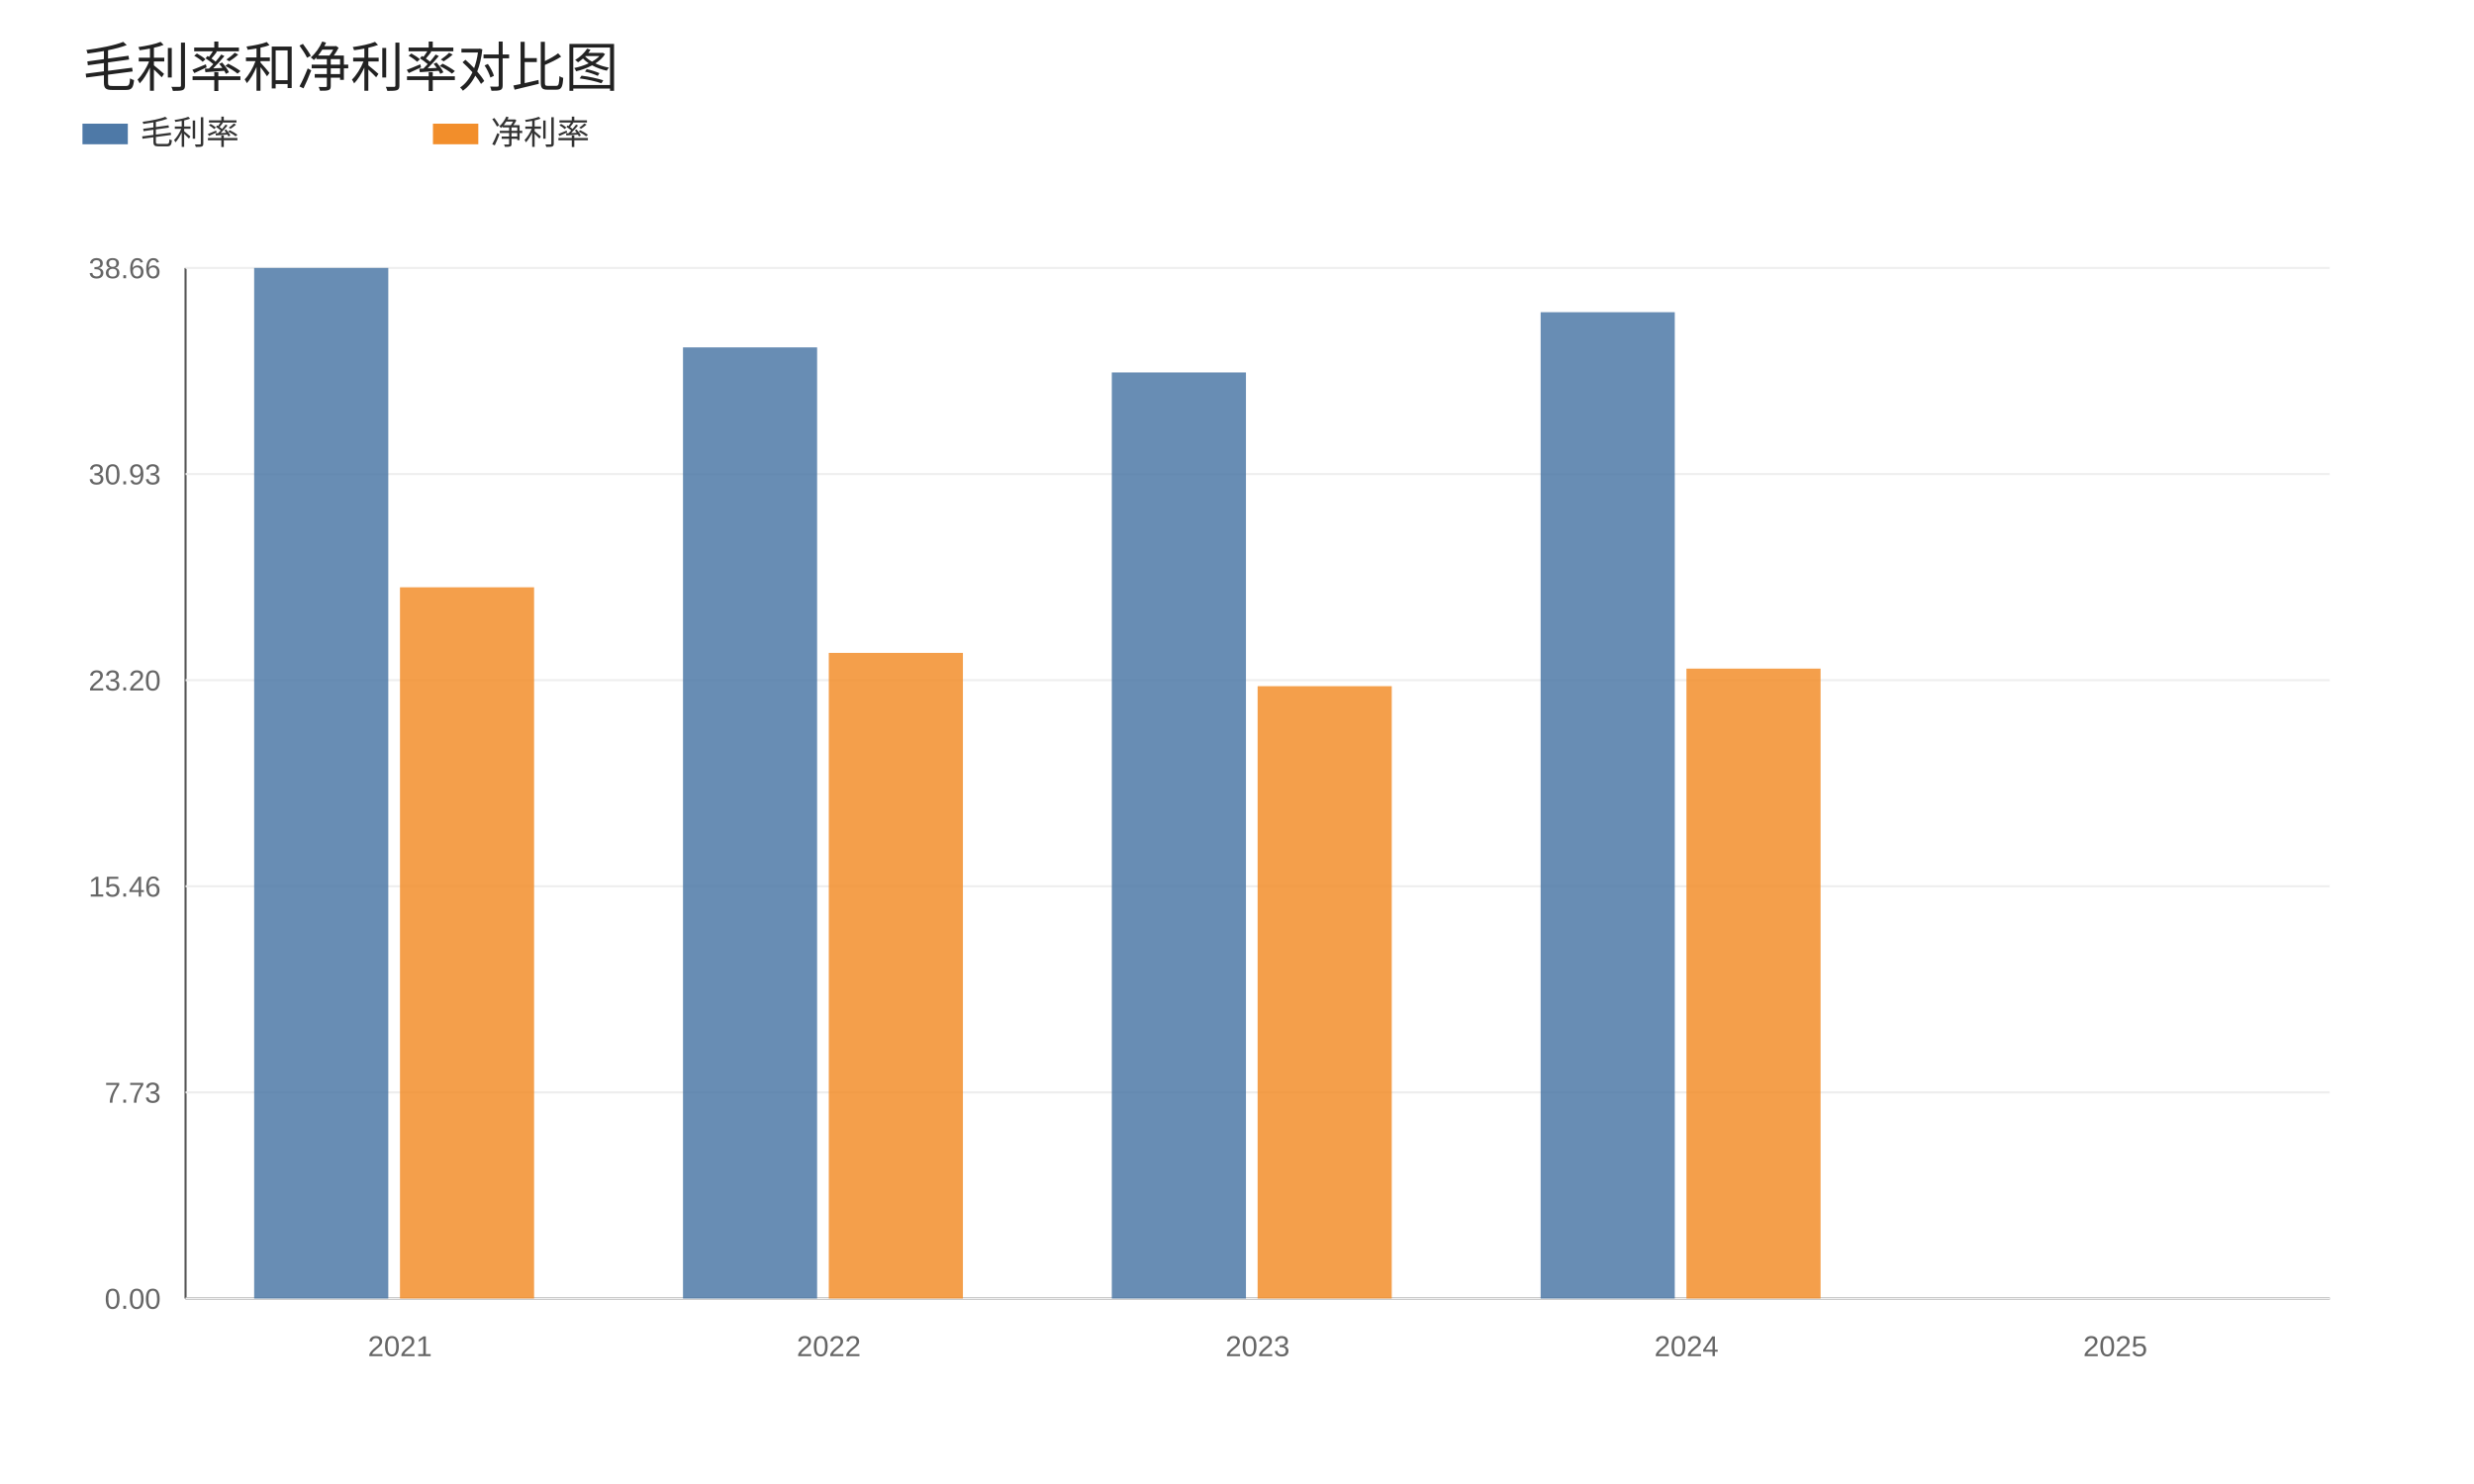
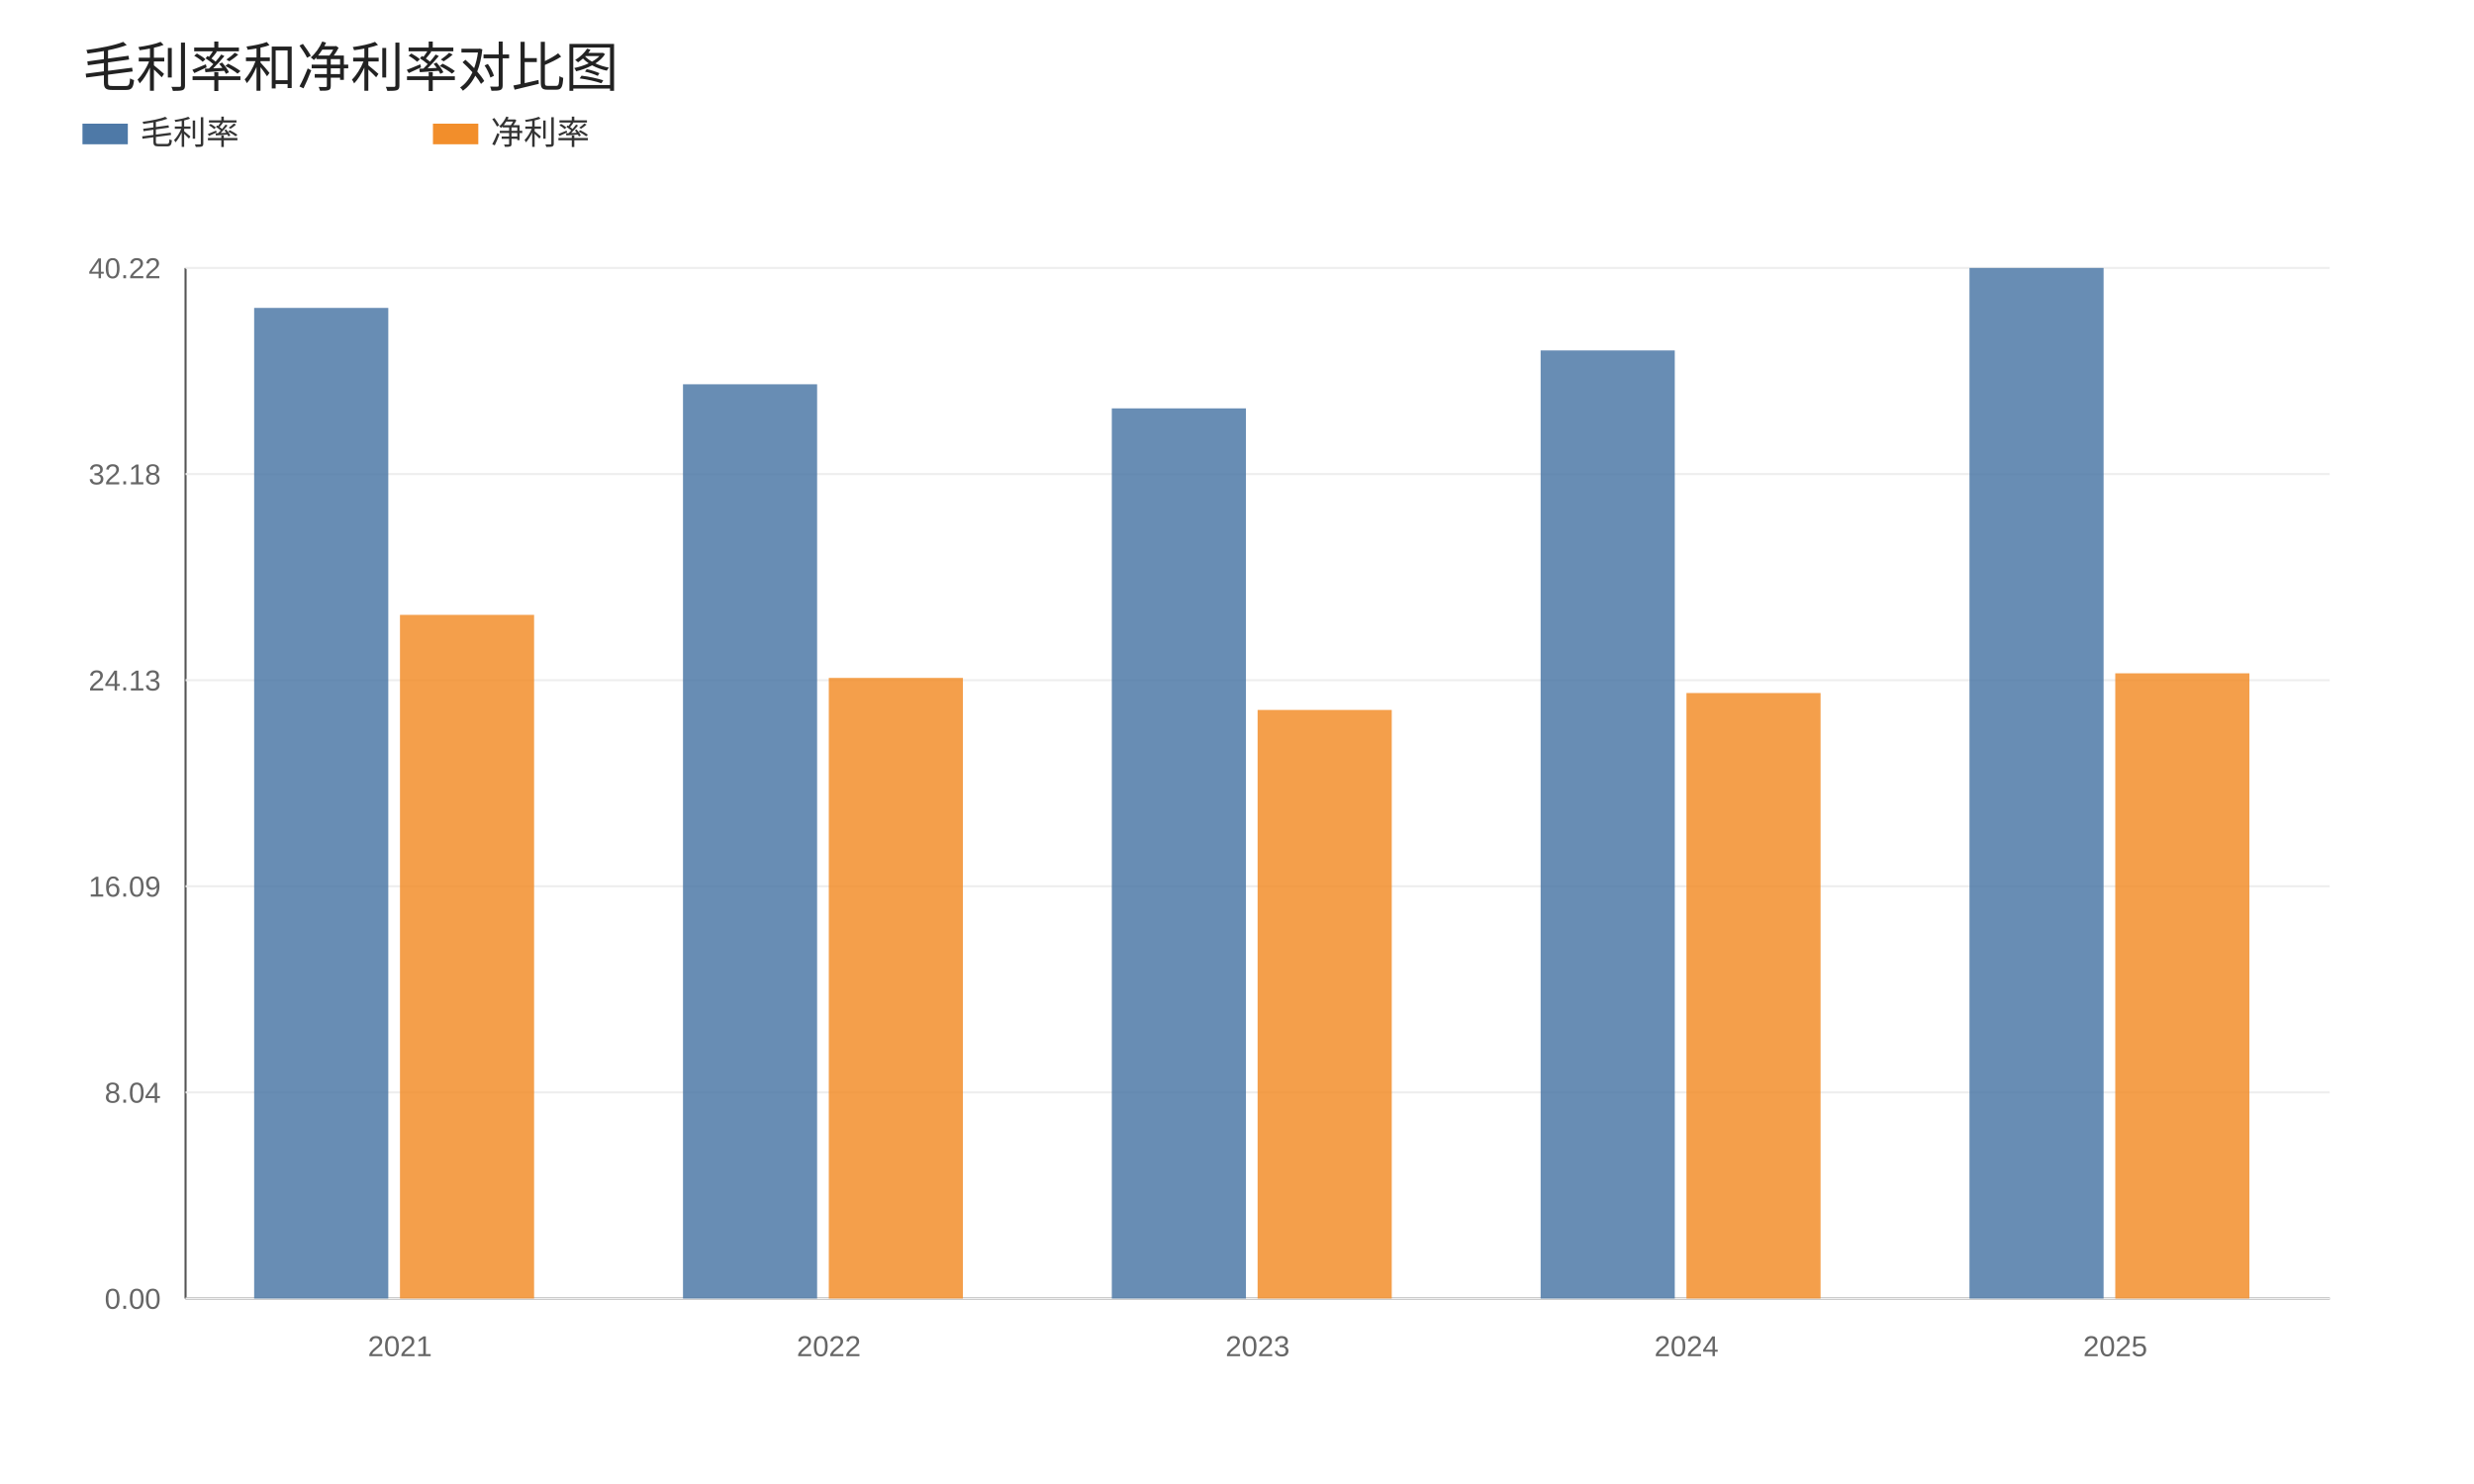
<svg xmlns="http://www.w3.org/2000/svg" width="1200" height="720" viewBox="0 0 1200 720">
  <rect x="0" y="0" width="100%" height="100%" fill="#ffffff" />
  <text x="40" y="42" font-size="26" font-family="Arial, PingFang SC, Microsoft YaHei, sans-serif" fill="#222">毛利率和净利率对比图</text>
  <rect x="40" y="60" width="22" height="10" fill="#4E79A7" />
  <text x="68" y="70" font-size="16" font-family="Arial, PingFang SC, Microsoft YaHei, sans-serif" fill="#333">毛利率</text>
  <rect x="210" y="60" width="22" height="10" fill="#F28E2B" />
  <text x="238" y="70" font-size="16" font-family="Arial, PingFang SC, Microsoft YaHei, sans-serif" fill="#333">净利率</text>
  <line x1="90" y1="130" x2="90" y2="630" stroke="#555" stroke-width="1" />
  <line x1="90" y1="630.0" x2="1130" y2="630.0" stroke="#555" stroke-width="1" />
  <line x1="90" y1="630.0" x2="1130" y2="630.0" stroke="#eee" stroke-width="1" />
  <text x="78" y="635.0" text-anchor="end" font-size="14" font-family="Arial, PingFang SC, Microsoft YaHei, sans-serif" fill="#666">0.00</text>
  <line x1="90" y1="530.0" x2="1130" y2="530.0" stroke="#eee" stroke-width="1" />
-   <text x="78" y="535.0" text-anchor="end" font-size="14" font-family="Arial, PingFang SC, Microsoft YaHei, sans-serif" fill="#666">7.73</text>
+   <text x="78" y="535.0" text-anchor="end" font-size="14" font-family="Arial, PingFang SC, Microsoft YaHei, sans-serif" fill="#666">8.04</text>
  <line x1="90" y1="430.0" x2="1130" y2="430.0" stroke="#eee" stroke-width="1" />
-   <text x="78" y="435.0" text-anchor="end" font-size="14" font-family="Arial, PingFang SC, Microsoft YaHei, sans-serif" fill="#666">15.46</text>
+   <text x="78" y="435.0" text-anchor="end" font-size="14" font-family="Arial, PingFang SC, Microsoft YaHei, sans-serif" fill="#666">16.09</text>
  <line x1="90" y1="330.0" x2="1130" y2="330.0" stroke="#eee" stroke-width="1" />
-   <text x="78" y="335.0" text-anchor="end" font-size="14" font-family="Arial, PingFang SC, Microsoft YaHei, sans-serif" fill="#666">23.20</text>
-   <line x1="90" y1="230.0" x2="1130" y2="230.0" stroke="#eee" stroke-width="1" />
-   <text x="78" y="235.0" text-anchor="end" font-size="14" font-family="Arial, PingFang SC, Microsoft YaHei, sans-serif" fill="#666">30.93</text>
+   <text x="78" y="335.0" text-anchor="end" font-size="14" font-family="Arial, PingFang SC, Microsoft YaHei, sans-serif" fill="#666">24.13</text>
+   <line x1="90" y1="230" x2="1130" y2="230" stroke="#eee" stroke-width="1" />
+   <text x="78" y="235" text-anchor="end" font-size="14" font-family="Arial, PingFang SC, Microsoft YaHei, sans-serif" fill="#666">32.18</text>
  <line x1="90" y1="130.0" x2="1130" y2="130.0" stroke="#eee" stroke-width="1" />
-   <text x="78" y="135.0" text-anchor="end" font-size="14" font-family="Arial, PingFang SC, Microsoft YaHei, sans-serif" fill="#666">38.66</text>
+   <text x="78" y="135.0" text-anchor="end" font-size="14" font-family="Arial, PingFang SC, Microsoft YaHei, sans-serif" fill="#666">40.22</text>
  <text x="194.0" y="658" text-anchor="middle" font-size="14" font-family="Arial, PingFang SC, Microsoft YaHei, sans-serif" fill="#666">2021</text>
  <text x="402.0" y="658" text-anchor="middle" font-size="14" font-family="Arial, PingFang SC, Microsoft YaHei, sans-serif" fill="#666">2022</text>
  <text x="610.0" y="658" text-anchor="middle" font-size="14" font-family="Arial, PingFang SC, Microsoft YaHei, sans-serif" fill="#666">2023</text>
  <text x="818.0" y="658" text-anchor="middle" font-size="14" font-family="Arial, PingFang SC, Microsoft YaHei, sans-serif" fill="#666">2024</text>
  <text x="1026.0" y="658" text-anchor="middle" font-size="14" font-family="Arial, PingFang SC, Microsoft YaHei, sans-serif" fill="#666">2025</text>
-   <rect x="123.28" y="130.00" width="65.06" height="500.00" fill="#4E79A7" opacity="0.85" />
-   <rect x="331.28" y="168.54" width="65.06" height="461.46" fill="#4E79A7" opacity="0.85" />
-   <rect x="539.28" y="180.70" width="65.06" height="449.30" fill="#4E79A7" opacity="0.85" />
-   <rect x="747.28" y="151.47" width="65.06" height="478.53" fill="#4E79A7" opacity="0.85" />
-   <rect x="955.28" y="630.00" width="65.06" height="0.00" fill="#4E79A7" opacity="0.85" />
-   <rect x="194.00" y="284.94" width="65.06" height="345.06" fill="#F28E2B" opacity="0.85" />
-   <rect x="402.00" y="316.76" width="65.06" height="313.24" fill="#F28E2B" opacity="0.85" />
-   <rect x="610.00" y="332.92" width="65.06" height="297.08" fill="#F28E2B" opacity="0.85" />
-   <rect x="818.00" y="324.39" width="65.06" height="305.61" fill="#F28E2B" opacity="0.85" />
-   <rect x="1026.00" y="630.00" width="65.06" height="0.00" fill="#F28E2B" opacity="0.85" />
+   <rect x="123.28" y="149.39" width="65.06" height="480.61" fill="#4E79A7" opacity="0.85" />
+   <rect x="331.28" y="186.44" width="65.06" height="443.56" fill="#4E79A7" opacity="0.85" />
+   <rect x="539.28" y="198.13" width="65.06" height="431.87" fill="#4E79A7" opacity="0.85" />
+   <rect x="747.28" y="170.03" width="65.06" height="459.97" fill="#4E79A7" opacity="0.85" />
+   <rect x="955.28" y="130.00" width="65.06" height="500.00" fill="#4E79A7" opacity="0.85" />
+   <rect x="194.00" y="298.32" width="65.06" height="331.68" fill="#F28E2B" opacity="0.85" />
+   <rect x="402.00" y="328.91" width="65.06" height="301.09" fill="#F28E2B" opacity="0.85" />
+   <rect x="610.00" y="344.45" width="65.06" height="285.55" fill="#F28E2B" opacity="0.85" />
+   <rect x="818.00" y="336.24" width="65.06" height="293.76" fill="#F28E2B" opacity="0.85" />
+   <rect x="1026.00" y="326.67" width="65.06" height="303.33" fill="#F28E2B" opacity="0.85" />
</svg>
